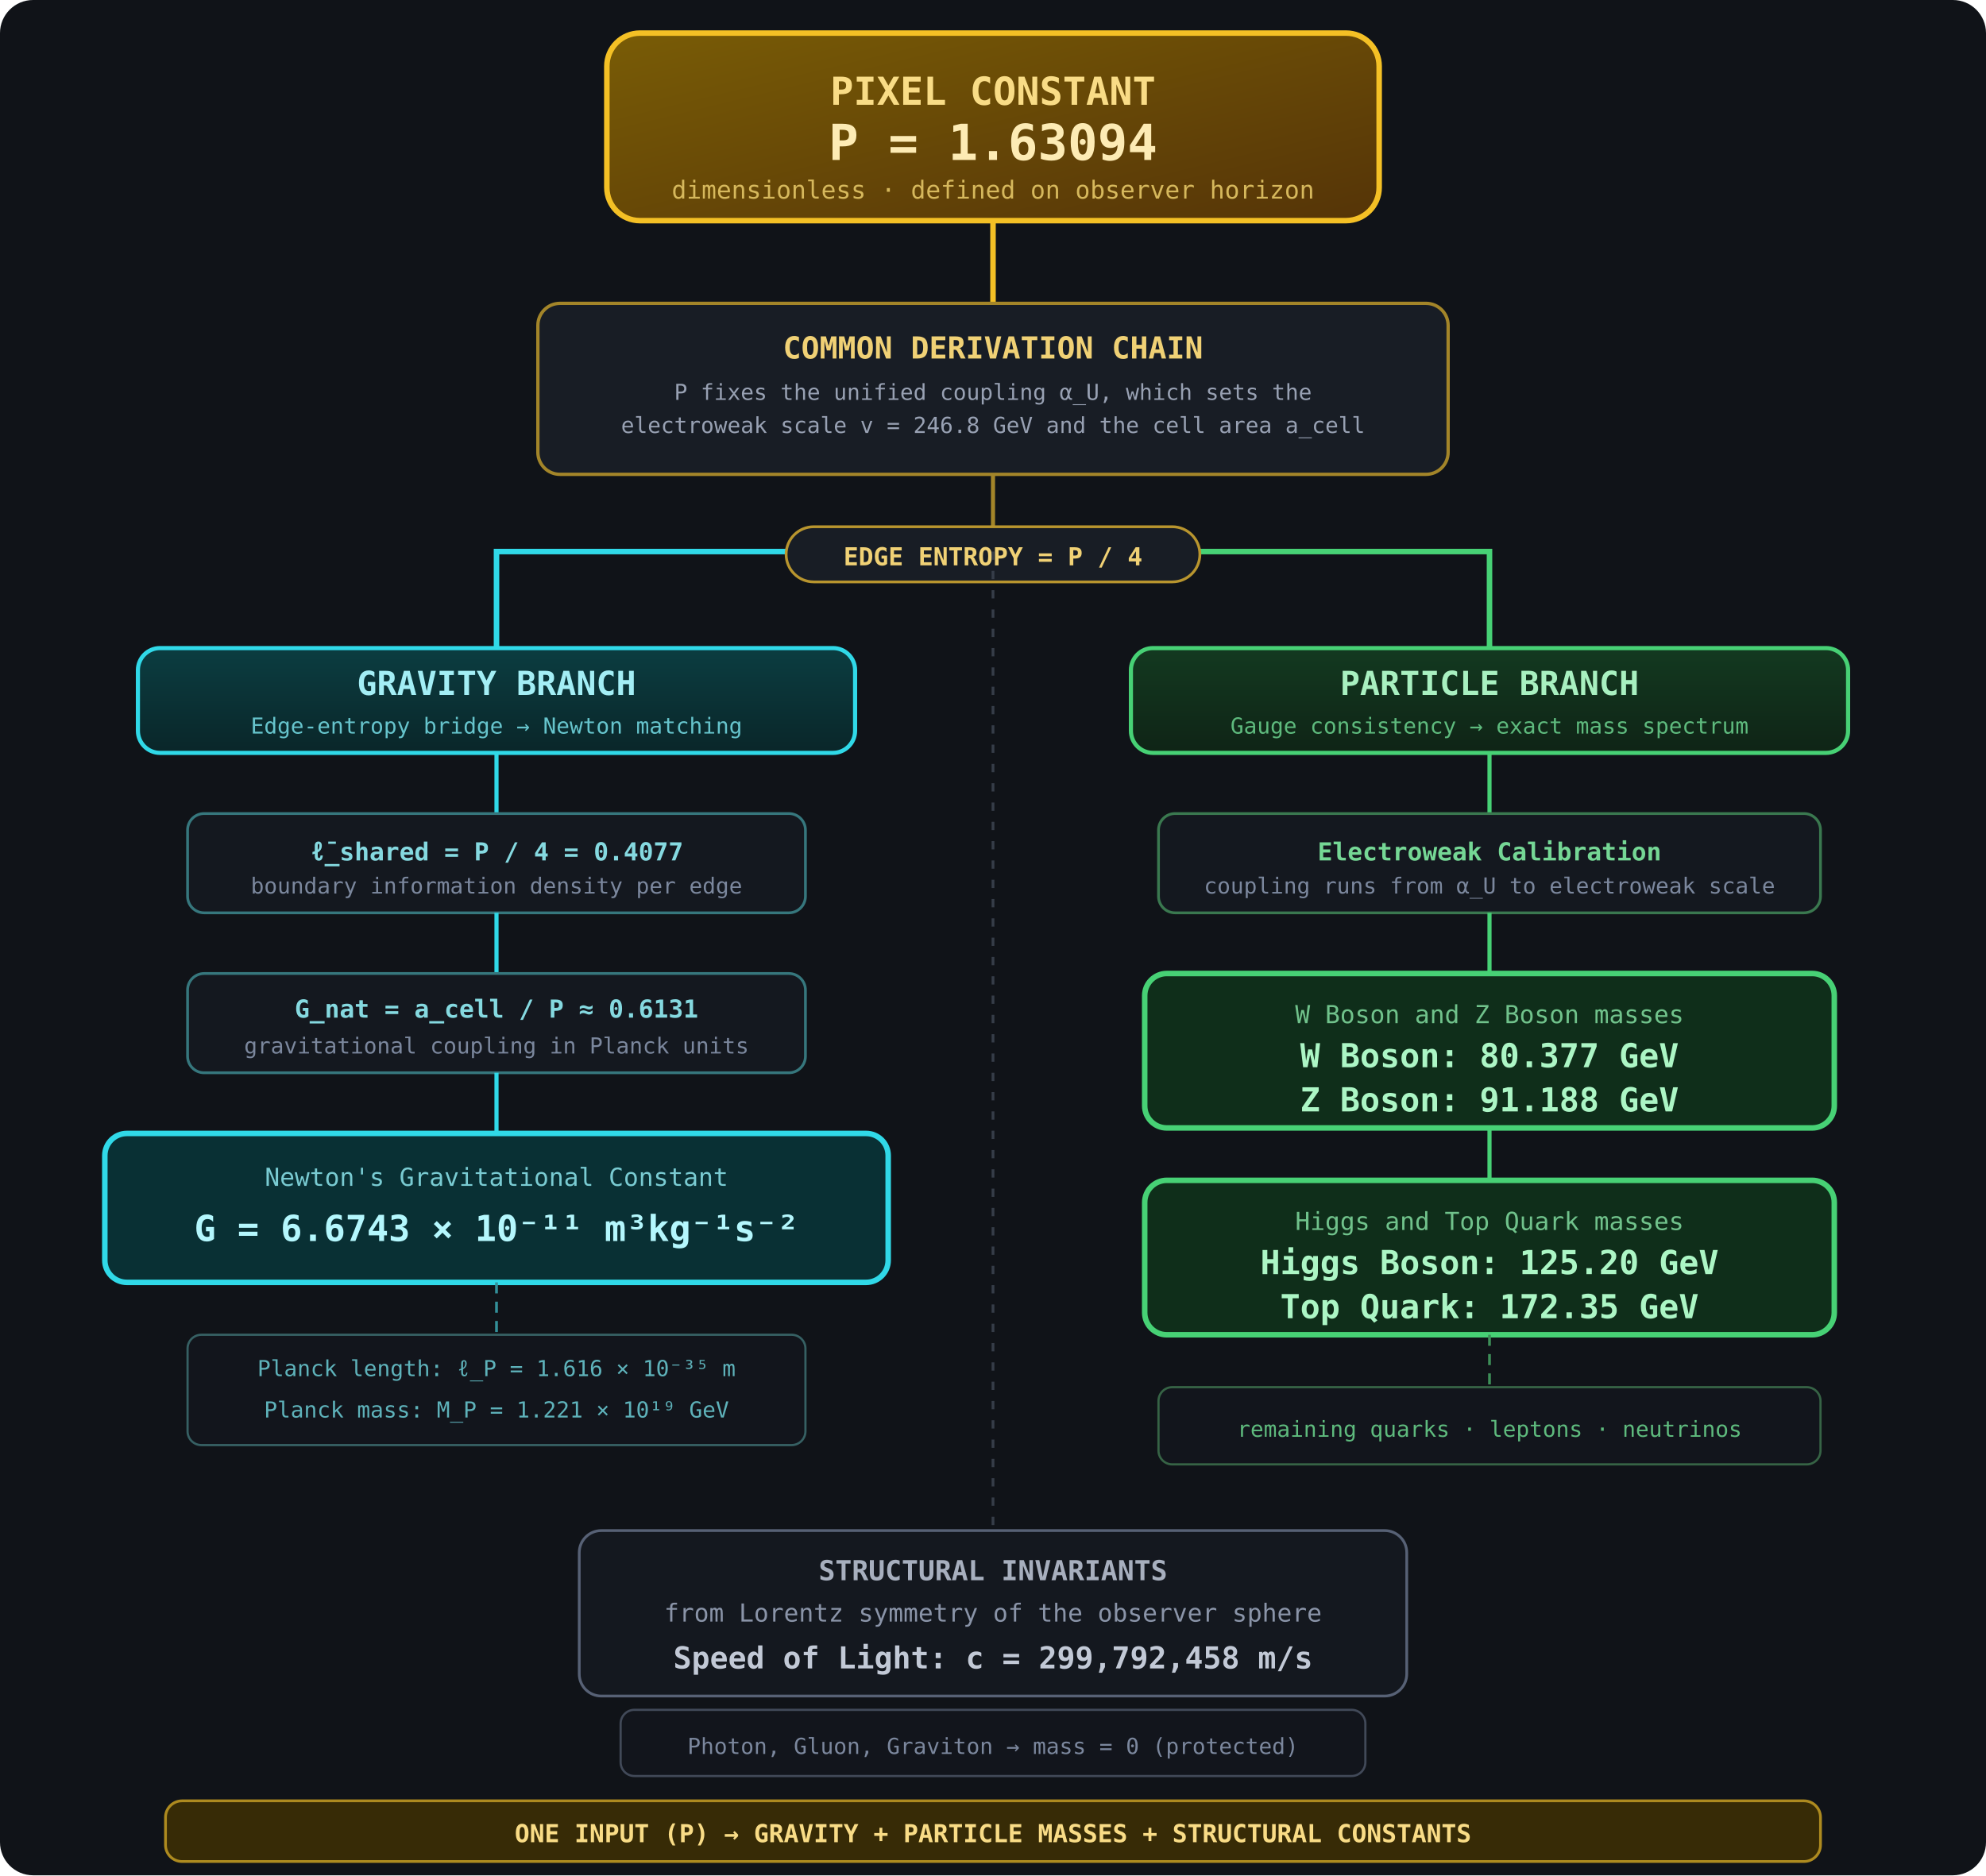
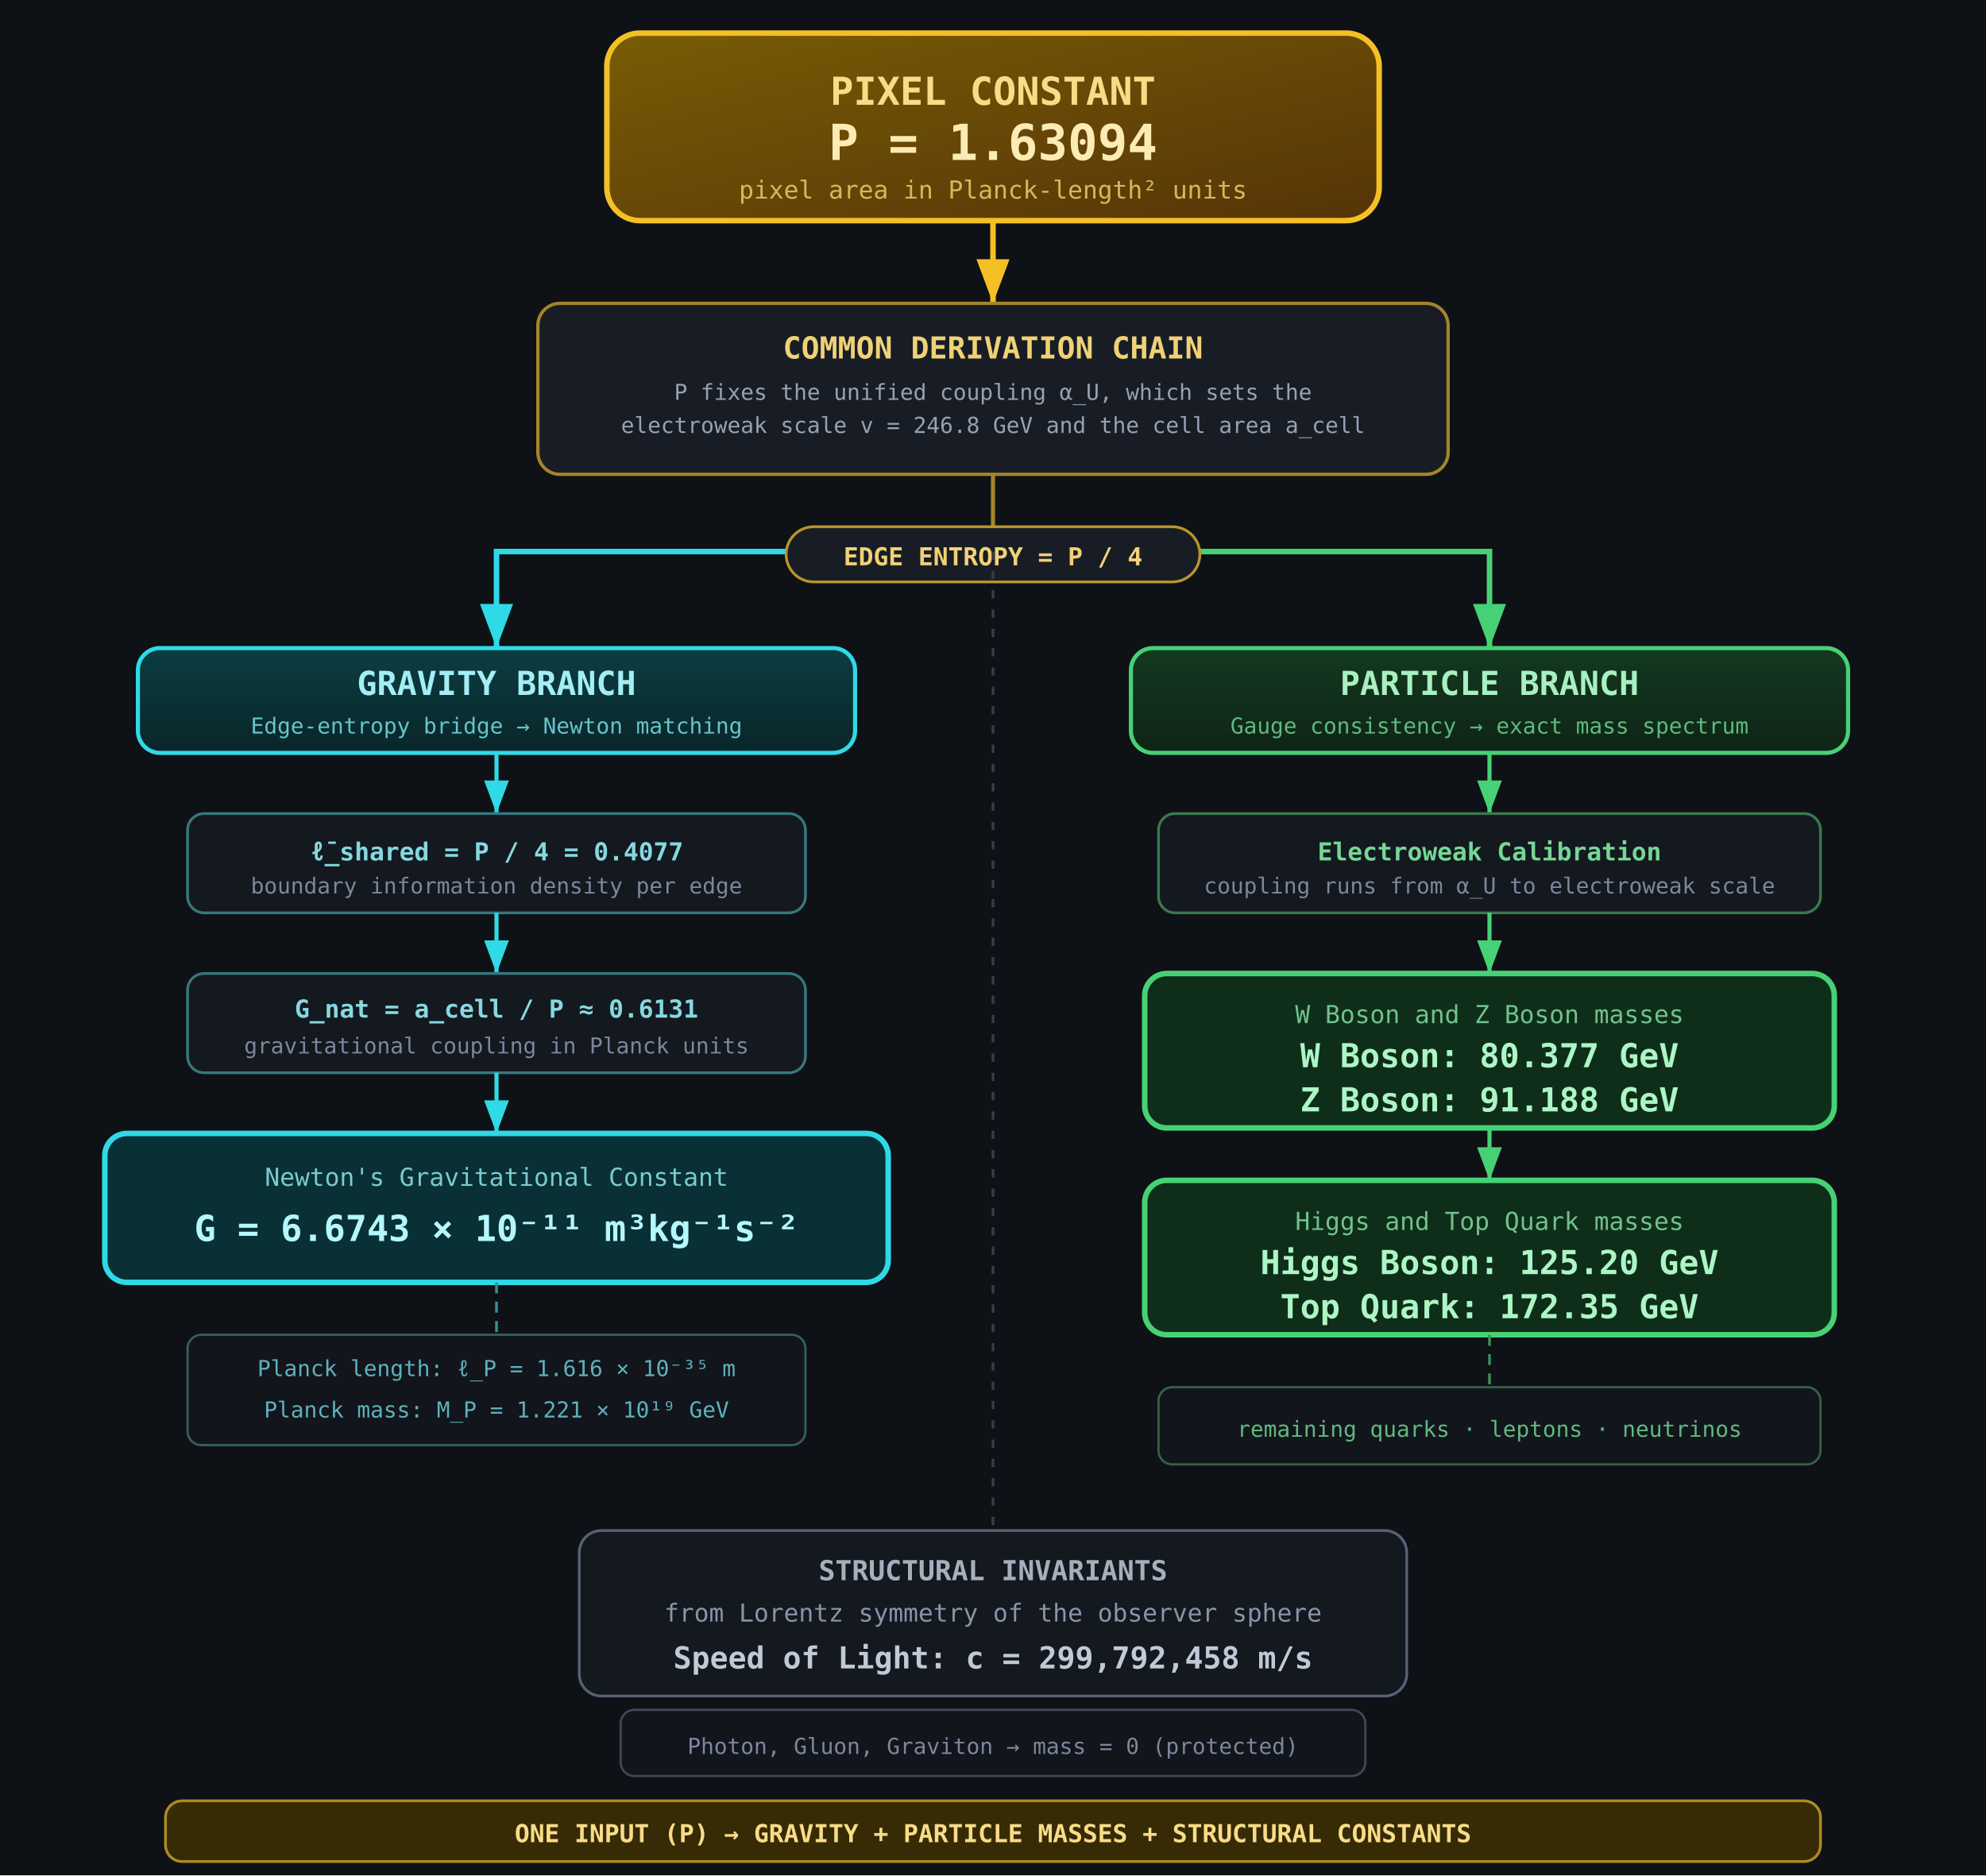
- <svg xmlns="http://www.w3.org/2000/svg" viewBox="0 0 720 680" class="w-full max-w-3xl" aria-label="OPH Unification Diagram showing how the pixel constant P derives both gravity and particle masses">
+ <svg xmlns="http://www.w3.org/2000/svg" viewBox="0 0 720 680" width="720" height="680">
  <defs>
    <marker id="uni-arrow" markerWidth="8" markerHeight="6" refX="8" refY="3" orient="auto">
      <path d="M0,0 L8,3 L0,6" fill="hsl(45,90%,55%)" />
    </marker>
    <marker id="uni-arrow-cyan" markerWidth="8" markerHeight="6" refX="8" refY="3" orient="auto">
      <path d="M0,0 L8,3 L0,6" fill="hsl(185,80%,55%)" />
    </marker>
    <marker id="uni-arrow-green" markerWidth="8" markerHeight="6" refX="8" refY="3" orient="auto">
      <path d="M0,0 L8,3 L0,6" fill="hsl(140,60%,55%)" />
    </marker>
    <linearGradient id="uni-root-grad" x1="0" y1="0" x2="1" y2="1">
      <stop offset="0%" stop-color="hsl(45,90%,25%)" />
      <stop offset="100%" stop-color="hsl(35,85%,18%)" />
    </linearGradient>
    <linearGradient id="uni-gravity-grad" x1="0" y1="0" x2="0" y2="1">
      <stop offset="0%" stop-color="hsl(185,70%,15%)" />
      <stop offset="100%" stop-color="hsl(185,60%,10%)" />
    </linearGradient>
    <linearGradient id="uni-particle-grad" x1="0" y1="0" x2="0" y2="1">
      <stop offset="0%" stop-color="hsl(140,50%,15%)" />
      <stop offset="100%" stop-color="hsl(140,40%,10%)" />
    </linearGradient>
  </defs>
-   <rect width="720" height="680" rx="12" fill="hsl(220,20%,8%)" />
+   <rect width="720" height="680" rx="0" fill="hsl(220,20%,7%)" />
  <rect x="220" y="12" width="280" height="68" rx="12" fill="url(#uni-root-grad)" stroke="hsl(45,90%,55%)" stroke-width="2" />
-   <text x="360" y="38" text-anchor="middle" font-family="monospace" font-size="14" font-weight="bold" fill="hsl(45,90%,75%)">
-           PIXEL CONSTANT
-         </text>
-   <text x="360" y="58" text-anchor="middle" font-family="monospace" font-size="18" font-weight="bold" fill="hsl(45,95%,85%)">
-           P = 1.63094
-         </text>
-   <text x="360" y="72" text-anchor="middle" font-family="monospace" font-size="9" fill="hsl(45,60%,60%)">
-           dimensionless · defined on observer horizon
-         </text>
-   <line x1="360" y1="80" x2="360" y2="110" stroke="hsl(45,90%,55%)" stroke-width="2" markerEnd="url(#uni-arrow)" />
+   <text x="360" y="38" text-anchor="middle" font-family="monospace" font-size="14" font-weight="bold" fill="hsl(45,90%,75%)">PIXEL CONSTANT</text>
+   <text x="360" y="58" text-anchor="middle" font-family="monospace" font-size="18" font-weight="bold" fill="hsl(45,95%,85%)">P = 1.63094</text>
+   <text x="360" y="72" text-anchor="middle" font-family="monospace" font-size="9" fill="hsl(45,60%,60%)">pixel area in Planck-length² units</text>
+   <line x1="360" y1="80" x2="360" y2="110" stroke="hsl(45,90%,55%)" stroke-width="2" marker-end="url(#uni-arrow)" />
  <rect x="195" y="110" width="330" height="62" rx="8" fill="hsl(220,20%,12%)" stroke="hsl(45,60%,40%)" stroke-width="1.2" />
-   <text x="360" y="130" text-anchor="middle" font-family="monospace" font-size="11" font-weight="bold" fill="hsl(45,80%,70%)">
-           COMMON DERIVATION CHAIN
-         </text>
-   <text x="360" y="145" text-anchor="middle" font-family="monospace" font-size="8" fill="hsl(220,15%,65%)">
-           P fixes the unified coupling α_U, which sets the
-         </text>
-   <text x="360" y="157" text-anchor="middle" font-family="monospace" font-size="8" fill="hsl(220,15%,65%)">
-           electroweak scale v = 246.8 GeV and the cell area a_cell
-         </text>
+   <text x="360" y="130" text-anchor="middle" font-family="monospace" font-size="11" font-weight="bold" fill="hsl(45,80%,70%)">COMMON DERIVATION CHAIN</text>
+   <text x="360" y="145" text-anchor="middle" font-family="monospace" font-size="8" fill="hsl(220,15%,65%)">P fixes the unified coupling α_U, which sets the</text>
+   <text x="360" y="157" text-anchor="middle" font-family="monospace" font-size="8" fill="hsl(220,15%,65%)">electroweak scale v = 246.8 GeV and the cell area a_cell</text>
  <line x1="360" y1="172" x2="360" y2="200" stroke="hsl(45,60%,40%)" stroke-width="1.5" />
-   <path d="M360,200 L180,200 L180,235" stroke="hsl(185,80%,55%)" stroke-width="2" fill="none" markerEnd="url(#uni-arrow-cyan)" />
-   <path d="M360,200 L540,200 L540,235" stroke="hsl(140,60%,55%)" stroke-width="2" fill="none" markerEnd="url(#uni-arrow-green)" />
+   <path d="M360,200 L180,200 L180,235" stroke="hsl(185,80%,55%)" stroke-width="2" fill="none" marker-end="url(#uni-arrow-cyan)" />
+   <path d="M360,200 L540,200 L540,235" stroke="hsl(140,60%,55%)" stroke-width="2" fill="none" marker-end="url(#uni-arrow-green)" />
  <rect x="285" y="191" width="150" height="20" rx="10" fill="hsl(220,20%,12%)" stroke="hsl(45,60%,45%)" stroke-width="1" />
-   <text x="360" y="205" text-anchor="middle" font-family="monospace" font-size="9" font-weight="bold" fill="hsl(45,80%,70%)">
-           EDGE ENTROPY = P / 4
-         </text>
+   <text x="360" y="205" text-anchor="middle" font-family="monospace" font-size="9" font-weight="bold" fill="hsl(45,80%,70%)">EDGE ENTROPY = P / 4</text>
  <rect x="50" y="235" width="260" height="38" rx="8" fill="url(#uni-gravity-grad)" stroke="hsl(185,80%,55%)" stroke-width="1.5" />
-   <text x="180" y="252" text-anchor="middle" font-family="monospace" font-size="12" font-weight="bold" fill="hsl(185,80%,80%)">
-           GRAVITY BRANCH
-         </text>
-   <text x="180" y="266" text-anchor="middle" font-family="monospace" font-size="8" fill="hsl(185,50%,60%)">
-           Edge-entropy bridge → Newton matching
-         </text>
-   <line x1="180" y1="273" x2="180" y2="295" stroke="hsl(185,80%,55%)" stroke-width="1.5" markerEnd="url(#uni-arrow-cyan)" />
+   <text x="180" y="252" text-anchor="middle" font-family="monospace" font-size="12" font-weight="bold" fill="hsl(185,80%,80%)">GRAVITY BRANCH</text>
+   <text x="180" y="266" text-anchor="middle" font-family="monospace" font-size="8" fill="hsl(185,50%,60%)">Edge-entropy bridge → Newton matching</text>
+   <line x1="180" y1="273" x2="180" y2="295" stroke="hsl(185,80%,55%)" stroke-width="1.5" marker-end="url(#uni-arrow-cyan)" />
  <rect x="68" y="295" width="224" height="36" rx="6" fill="hsl(220,20%,10%)" stroke="hsl(185,40%,35%)" stroke-width="1" />
-   <text x="180" y="312" text-anchor="middle" font-family="monospace" font-size="9" font-weight="bold" fill="hsl(185,60%,70%)">
-           ℓ̄_shared = P / 4 = 0.4077
-         </text>
-   <text x="180" y="324" text-anchor="middle" font-family="monospace" font-size="8" fill="hsl(220,15%,55%)">
-           boundary information density per edge
-         </text>
-   <line x1="180" y1="331" x2="180" y2="353" stroke="hsl(185,80%,55%)" stroke-width="1.5" markerEnd="url(#uni-arrow-cyan)" />
+   <text x="180" y="312" text-anchor="middle" font-family="monospace" font-size="9" font-weight="bold" fill="hsl(185,60%,70%)">ℓ̄_shared = P / 4 = 0.4077</text>
+   <text x="180" y="324" text-anchor="middle" font-family="monospace" font-size="8" fill="hsl(220,15%,55%)">boundary information density per edge</text>
+   <line x1="180" y1="331" x2="180" y2="353" stroke="hsl(185,80%,55%)" stroke-width="1.5" marker-end="url(#uni-arrow-cyan)" />
  <rect x="68" y="353" width="224" height="36" rx="6" fill="hsl(220,20%,10%)" stroke="hsl(185,40%,35%)" stroke-width="1" />
-   <text x="180" y="369" text-anchor="middle" font-family="monospace" font-size="9" font-weight="bold" fill="hsl(185,60%,70%)">
-           G_nat = a_cell / P ≈ 0.6131
-         </text>
-   <text x="180" y="382" text-anchor="middle" font-family="monospace" font-size="8" fill="hsl(220,15%,55%)">
-           gravitational coupling in Planck units
-         </text>
-   <line x1="180" y1="389" x2="180" y2="411" stroke="hsl(185,80%,55%)" stroke-width="1.5" markerEnd="url(#uni-arrow-cyan)" />
+   <text x="180" y="369" text-anchor="middle" font-family="monospace" font-size="9" font-weight="bold" fill="hsl(185,60%,70%)">G_nat = a_cell / P ≈ 0.6131</text>
+   <text x="180" y="382" text-anchor="middle" font-family="monospace" font-size="8" fill="hsl(220,15%,55%)">gravitational coupling in Planck units</text>
+   <line x1="180" y1="389" x2="180" y2="411" stroke="hsl(185,80%,55%)" stroke-width="1.5" marker-end="url(#uni-arrow-cyan)" />
  <rect x="38" y="411" width="284" height="54" rx="8" fill="hsl(185,70%,12%)" stroke="hsl(185,80%,55%)" stroke-width="2" />
-   <text x="180" y="430" text-anchor="middle" font-family="monospace" font-size="9" fill="hsl(185,50%,65%)">
-           Newton's Gravitational Constant
-         </text>
-   <text x="180" y="450" text-anchor="middle" font-family="monospace" font-size="13" font-weight="bold" fill="hsl(185,95%,85%)">
-           G = 6.6743 × 10⁻¹¹ m³kg⁻¹s⁻²
-         </text>
+   <text x="180" y="430" text-anchor="middle" font-family="monospace" font-size="9" fill="hsl(185,50%,65%)">Newton's Gravitational Constant</text>
+   <text x="180" y="450" text-anchor="middle" font-family="monospace" font-size="13" font-weight="bold" fill="hsl(185,95%,85%)">G = 6.6743 × 10⁻¹¹ m³kg⁻¹s⁻²</text>
  <line x1="180" y1="465" x2="180" y2="484" stroke="hsl(185,50%,40%)" stroke-width="1" stroke-dasharray="4,3" />
  <rect x="68" y="484" width="224" height="40" rx="5" fill="hsl(220,20%,9%)" stroke="hsl(185,30%,30%)" stroke-width="0.8" />
-   <text x="180" y="499" text-anchor="middle" font-family="monospace" font-size="8" fill="hsl(185,40%,55%)">
-           Planck length: ℓ_P = 1.616 × 10⁻³⁵ m
-         </text>
-   <text x="180" y="514" text-anchor="middle" font-family="monospace" font-size="8" fill="hsl(185,40%,55%)">
-           Planck mass: M_P = 1.221 × 10¹⁹ GeV
-         </text>
+   <text x="180" y="499" text-anchor="middle" font-family="monospace" font-size="8" fill="hsl(185,40%,55%)">Planck length: ℓ_P = 1.616 × 10⁻³⁵ m</text>
+   <text x="180" y="514" text-anchor="middle" font-family="monospace" font-size="8" fill="hsl(185,40%,55%)">Planck mass: M_P = 1.221 × 10¹⁹ GeV</text>
  <rect x="410" y="235" width="260" height="38" rx="8" fill="url(#uni-particle-grad)" stroke="hsl(140,60%,55%)" stroke-width="1.5" />
-   <text x="540" y="252" text-anchor="middle" font-family="monospace" font-size="12" font-weight="bold" fill="hsl(140,70%,80%)">
-           PARTICLE BRANCH
-         </text>
-   <text x="540" y="266" text-anchor="middle" font-family="monospace" font-size="8" fill="hsl(140,40%,55%)">
-           Gauge consistency → exact mass spectrum
-         </text>
-   <line x1="540" y1="273" x2="540" y2="295" stroke="hsl(140,60%,55%)" stroke-width="1.5" markerEnd="url(#uni-arrow-green)" />
+   <text x="540" y="252" text-anchor="middle" font-family="monospace" font-size="12" font-weight="bold" fill="hsl(140,70%,80%)">PARTICLE BRANCH</text>
+   <text x="540" y="266" text-anchor="middle" font-family="monospace" font-size="8" fill="hsl(140,40%,55%)">Gauge consistency → exact mass spectrum</text>
+   <line x1="540" y1="273" x2="540" y2="295" stroke="hsl(140,60%,55%)" stroke-width="1.5" marker-end="url(#uni-arrow-green)" />
  <rect x="420" y="295" width="240" height="36" rx="6" fill="hsl(220,20%,10%)" stroke="hsl(140,35%,35%)" stroke-width="1" />
-   <text x="540" y="312" text-anchor="middle" font-family="monospace" font-size="9" font-weight="bold" fill="hsl(140,55%,65%)">
-           Electroweak Calibration
-         </text>
-   <text x="540" y="324" text-anchor="middle" font-family="monospace" font-size="8" fill="hsl(220,15%,55%)">
-           coupling runs from α_U to electroweak scale
-         </text>
-   <line x1="540" y1="331" x2="540" y2="353" stroke="hsl(140,60%,55%)" stroke-width="1.5" markerEnd="url(#uni-arrow-green)" />
+   <text x="540" y="312" text-anchor="middle" font-family="monospace" font-size="9" font-weight="bold" fill="hsl(140,55%,65%)">Electroweak Calibration</text>
+   <text x="540" y="324" text-anchor="middle" font-family="monospace" font-size="8" fill="hsl(220,15%,55%)">coupling runs from α_U to electroweak scale</text>
+   <line x1="540" y1="331" x2="540" y2="353" stroke="hsl(140,60%,55%)" stroke-width="1.5" marker-end="url(#uni-arrow-green)" />
  <rect x="415" y="353" width="250" height="56" rx="8" fill="hsl(140,50%,12%)" stroke="hsl(140,60%,55%)" stroke-width="2" />
-   <text x="540" y="371" text-anchor="middle" font-family="monospace" font-size="9" fill="hsl(140,40%,60%)">
-           W Boson and Z Boson masses
-         </text>
-   <text x="540" y="387" text-anchor="middle" font-family="monospace" font-size="12" font-weight="bold" fill="hsl(140,80%,82%)">
-           W Boson: 80.377 GeV
-         </text>
-   <text x="540" y="403" text-anchor="middle" font-family="monospace" font-size="12" font-weight="bold" fill="hsl(140,80%,82%)">
-           Z Boson: 91.188 GeV
-         </text>
-   <line x1="540" y1="409" x2="540" y2="428" stroke="hsl(140,60%,55%)" stroke-width="1.5" markerEnd="url(#uni-arrow-green)" />
+   <text x="540" y="371" text-anchor="middle" font-family="monospace" font-size="9" fill="hsl(140,40%,60%)">W Boson and Z Boson masses</text>
+   <text x="540" y="387" text-anchor="middle" font-family="monospace" font-size="12" font-weight="bold" fill="hsl(140,80%,82%)">W Boson: 80.377 GeV</text>
+   <text x="540" y="403" text-anchor="middle" font-family="monospace" font-size="12" font-weight="bold" fill="hsl(140,80%,82%)">Z Boson: 91.188 GeV</text>
+   <line x1="540" y1="409" x2="540" y2="428" stroke="hsl(140,60%,55%)" stroke-width="1.5" marker-end="url(#uni-arrow-green)" />
  <rect x="415" y="428" width="250" height="56" rx="8" fill="hsl(140,50%,12%)" stroke="hsl(140,60%,55%)" stroke-width="2" />
-   <text x="540" y="446" text-anchor="middle" font-family="monospace" font-size="9" fill="hsl(140,40%,60%)">
-           Higgs and Top Quark masses
-         </text>
-   <text x="540" y="462" text-anchor="middle" font-family="monospace" font-size="12" font-weight="bold" fill="hsl(140,80%,82%)">
-           Higgs Boson: 125.20 GeV
-         </text>
-   <text x="540" y="478" text-anchor="middle" font-family="monospace" font-size="12" font-weight="bold" fill="hsl(140,80%,82%)">
-           Top Quark: 172.35 GeV
-         </text>
+   <text x="540" y="446" text-anchor="middle" font-family="monospace" font-size="9" fill="hsl(140,40%,60%)">Higgs and Top Quark masses</text>
+   <text x="540" y="462" text-anchor="middle" font-family="monospace" font-size="12" font-weight="bold" fill="hsl(140,80%,82%)">Higgs Boson: 125.20 GeV</text>
+   <text x="540" y="478" text-anchor="middle" font-family="monospace" font-size="12" font-weight="bold" fill="hsl(140,80%,82%)">Top Quark: 172.35 GeV</text>
  <line x1="540" y1="484" x2="540" y2="503" stroke="hsl(140,40%,40%)" stroke-width="1" stroke-dasharray="4,3" />
  <rect x="420" y="503" width="240" height="28" rx="5" fill="hsl(220,20%,9%)" stroke="hsl(140,30%,30%)" stroke-width="0.8" />
-   <text x="540" y="521" text-anchor="middle" font-family="monospace" font-size="8" fill="hsl(140,40%,55%)">
-           remaining quarks · leptons · neutrinos
-         </text>
+   <text x="540" y="521" text-anchor="middle" font-family="monospace" font-size="8" fill="hsl(140,40%,55%)">remaining quarks · leptons · neutrinos</text>
  <line x1="360" y1="200" x2="360" y2="555" stroke="hsl(220,15%,25%)" stroke-width="1" stroke-dasharray="3,4" />
  <rect x="210" y="555" width="300" height="60" rx="8" fill="hsl(220,20%,10%)" stroke="hsl(220,15%,40%)" stroke-width="1" />
-   <text x="360" y="573" text-anchor="middle" font-family="monospace" font-size="10" font-weight="bold" fill="hsl(220,15%,70%)">
-           STRUCTURAL INVARIANTS
-         </text>
-   <text x="360" y="588" text-anchor="middle" font-family="monospace" font-size="9" fill="hsl(220,15%,60%)">
-           from Lorentz symmetry of the observer sphere
-         </text>
-   <text x="360" y="605" text-anchor="middle" font-family="monospace" font-size="11" font-weight="bold" fill="hsl(220,20%,80%)">
-           Speed of Light: c = 299,792,458 m/s
-         </text>
+   <text x="360" y="573" text-anchor="middle" font-family="monospace" font-size="10" font-weight="bold" fill="hsl(220,15%,70%)">STRUCTURAL INVARIANTS</text>
+   <text x="360" y="588" text-anchor="middle" font-family="monospace" font-size="9" fill="hsl(220,15%,60%)">from Lorentz symmetry of the observer sphere</text>
+   <text x="360" y="605" text-anchor="middle" font-family="monospace" font-size="11" font-weight="bold" fill="hsl(220,20%,80%)">Speed of Light: c = 299,792,458 m/s</text>
  <rect x="225" y="620" width="270" height="24" rx="5" fill="hsl(220,20%,9%)" stroke="hsl(220,15%,30%)" stroke-width="0.8" />
-   <text x="360" y="636" text-anchor="middle" font-family="monospace" font-size="8" fill="hsl(220,15%,55%)">
-           Photon, Gluon, Graviton → mass = 0 (protected)
-         </text>
+   <text x="360" y="636" text-anchor="middle" font-family="monospace" font-size="8" fill="hsl(220,15%,55%)">Photon, Gluon, Graviton → mass = 0 (protected)</text>
  <rect x="60" y="653" width="600" height="22" rx="6" fill="hsl(45,80%,12%)" stroke="hsl(45,70%,40%)" stroke-width="1" />
-   <text x="360" y="668" text-anchor="middle" font-family="monospace" font-size="9" font-weight="bold" fill="hsl(45,90%,75%)">
-           ONE INPUT (P) → GRAVITY + PARTICLE MASSES + STRUCTURAL CONSTANTS
-         </text>
+   <text x="360" y="668" text-anchor="middle" font-family="monospace" font-size="9" font-weight="bold" fill="hsl(45,90%,75%)">ONE INPUT (P) → GRAVITY + PARTICLE MASSES + STRUCTURAL CONSTANTS</text>
</svg>
